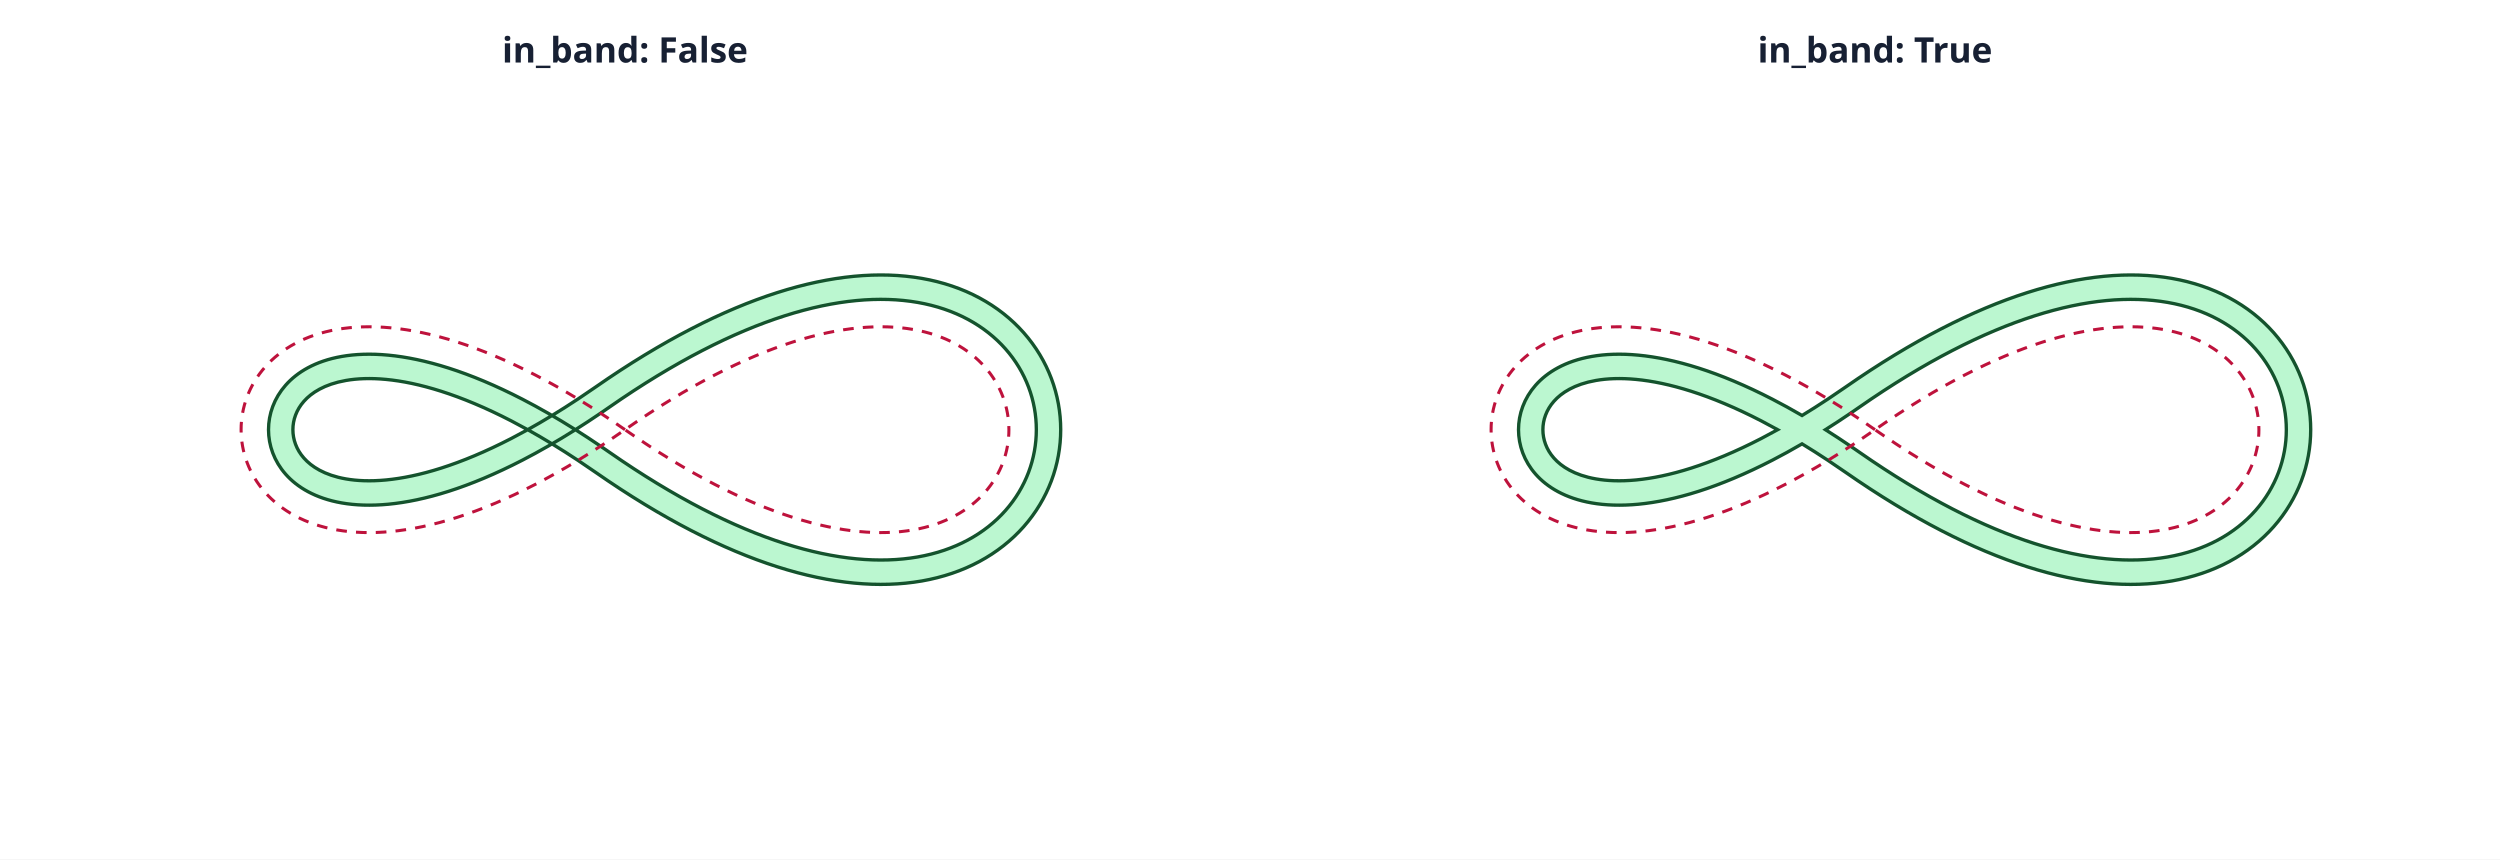
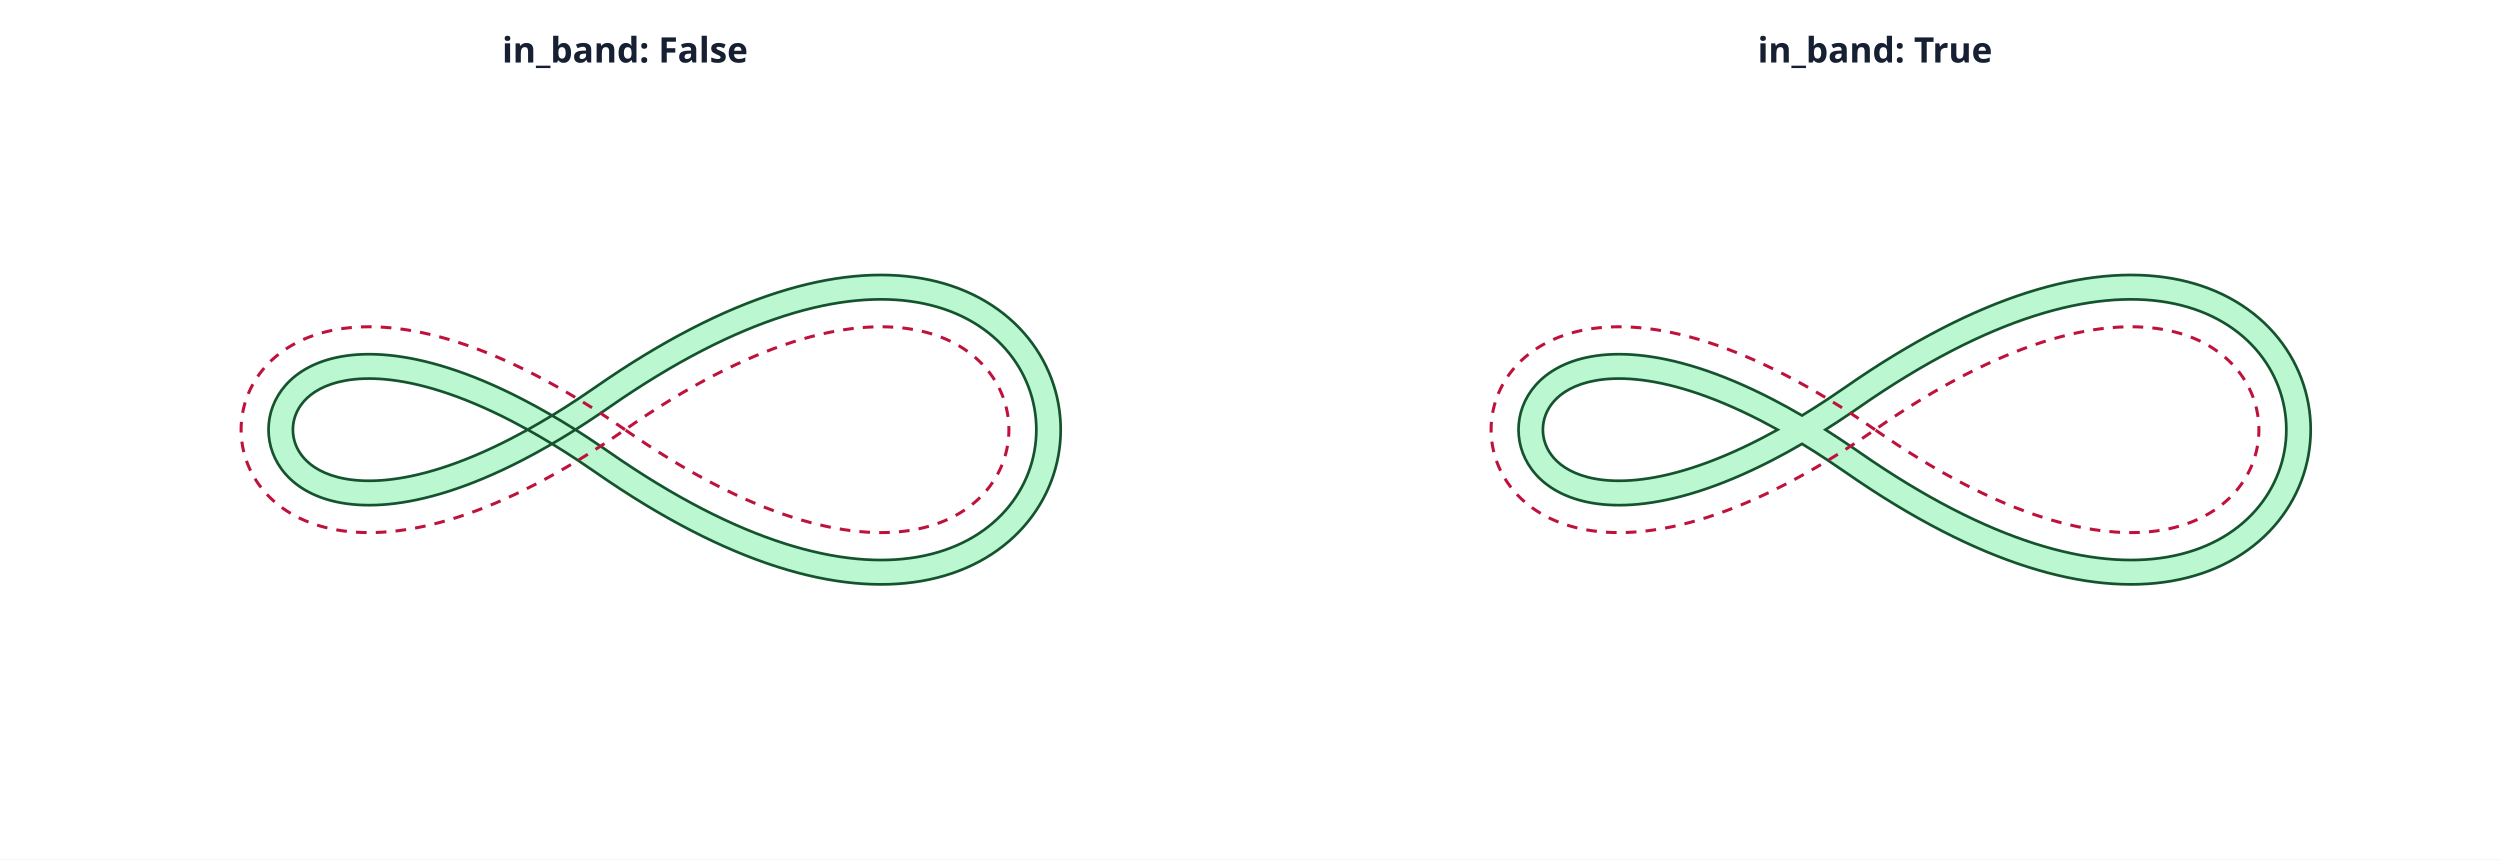
<svg xmlns="http://www.w3.org/2000/svg" width="1280" height="440" viewBox="0 0 1280 440">
  <rect x="0" y="0" width="1280" height="440" fill="white" />
  <text x="320" y="32" text-anchor="middle" font-family="system-ui,sans-serif" font-size="18" font-weight="600" fill="#172033">in_band: False</text>
  <g transform="translate(320 220) scale(0.78)">
-     <path d="M -19.431 27.901 C -23.297 25.208 -27.107 22.62 -30.861 20.134 C -42.401 12.49 -53.409 5.806 -63.871 0 C -67.533 -2.032 -71.128 -3.957 -74.656 -5.778 C -91.541 -14.492 -106.876 -20.819 -120.589 -25.196 C -134.304 -29.574 -146.385 -31.998 -156.803 -32.996 C -167.227 -33.994 -175.974 -33.569 -183.168 -32.316 C -190.368 -31.063 -196.024 -28.994 -200.481 -26.601 C -204.94 -24.207 -208.247 -21.476 -210.772 -18.619 C -213.296 -15.762 -215.067 -12.737 -216.244 -9.611 C -217.421 -6.486 -218 -3.244 -218 0 S -217.421 6.486 -216.244 9.611 C -215.067 12.737 -213.296 15.762 -210.772 18.619 C -208.247 21.476 -204.94 24.207 -200.481 26.601 C -196.024 28.994 -190.368 31.063 -183.168 32.316 C -175.974 33.569 -167.227 33.994 -156.803 32.996 C -146.385 31.998 -134.304 29.574 -120.589 25.196 C -106.876 20.819 -91.541 14.492 -74.656 5.778 C -71.128 3.957 -67.533 2.032 -63.871 0 C -53.409 -5.806 -42.401 -12.49 -30.861 -20.134 C -27.107 -22.62 -23.297 -25.208 -19.431 -27.901 C 2.659 -43.285 23.604 -55.952 43.469 -66.205 C 63.334 -76.457 82.124 -84.298 99.911 -89.976 C 117.696 -95.653 134.49 -99.17 150.322 -100.686 C 166.148 -102.201 181.026 -101.712 194.832 -99.309 C 208.632 -96.906 221.351 -92.577 232.644 -86.514 C 243.935 -80.453 253.753 -72.672 261.728 -63.646 C 269.704 -54.621 275.808 -44.392 279.881 -33.578 C 283.954 -22.764 286 -11.381 286 0 S 283.954 22.764 279.881 33.578 C 275.808 44.392 269.704 54.621 261.728 63.646 C 253.753 72.672 243.935 80.453 232.644 86.514 C 221.351 92.577 208.632 96.906 194.832 99.309 C 181.026 101.712 166.148 102.201 150.322 100.686 C 134.49 99.17 117.696 95.653 99.911 89.976 C 82.124 84.298 63.334 76.457 43.469 66.205 C 23.604 55.952 2.659 43.285 -19.431 27.901 Z M -10.287 14.771 C 11.29 29.798 31.643 42.096 50.807 51.987 C 69.971 61.877 87.948 69.362 104.777 74.734 C 121.604 80.105 137.289 83.365 151.847 84.759 C 166.402 86.153 179.837 85.679 192.087 83.546 C 204.335 81.413 215.392 77.616 225.076 72.417 C 234.759 67.219 243.045 60.626 249.739 53.052 C 256.431 45.477 261.516 36.944 264.907 27.939 C 268.299 18.934 270 9.466 270 0 S 268.299 -18.934 264.907 -27.939 C 261.516 -36.944 256.431 -45.477 249.739 -53.052 C 243.045 -60.626 234.759 -67.219 225.076 -72.417 C 215.392 -77.616 204.335 -81.413 192.087 -83.546 C 179.837 -85.679 166.402 -86.153 151.847 -84.759 C 137.289 -83.365 121.604 -80.105 104.777 -74.734 C 87.948 -69.362 69.971 -61.877 50.807 -51.987 C 31.643 -42.096 11.29 -29.798 -10.287 -14.771 C -12.218 -13.426 -14.136 -12.106 -16.042 -10.81 C -21.647 -6.999 -27.144 -3.398 -32.532 0 C -44.687 7.666 -56.285 14.302 -67.318 19.996 C -84.904 29.072 -101.052 35.755 -115.723 40.438 C -130.396 45.122 -143.586 47.803 -155.278 48.923 C -166.973 50.043 -177.163 49.603 -185.913 48.079 C -194.665 46.555 -201.983 43.954 -208.049 40.698 C -214.116 37.442 -218.955 33.522 -222.761 29.214 C -226.569 24.905 -229.359 20.185 -231.218 15.25 C -233.076 10.316 -234 5.159 -234 0 S -233.076 -10.316 -231.218 -15.25 C -229.359 -20.185 -226.569 -24.905 -222.761 -29.214 C -218.955 -33.522 -214.116 -37.442 -208.049 -40.698 C -201.983 -43.954 -194.665 -46.555 -185.913 -48.079 C -177.163 -49.603 -166.973 -50.043 -155.278 -48.923 C -143.586 -47.803 -130.396 -45.122 -115.723 -40.438 C -101.052 -35.755 -84.904 -29.072 -67.318 -19.996 C -56.285 -14.302 -44.687 -7.666 -32.532 0 C -27.144 3.398 -21.647 6.999 -16.042 10.81 C -14.136 12.106 -12.218 13.426 -10.287 14.771 Z" style="fill:#bbf7d0;stroke:#14532d;stroke-width:2.2" />
+     <path d="M -19.431 27.901 C -23.297 25.208 -27.107 22.62 -30.861 20.134 C -42.401 12.49 -53.409 5.806 -63.871 0 C -67.533 -2.032 -71.128 -3.957 -74.656 -5.778 C -91.541 -14.492 -106.876 -20.819 -120.589 -25.196 C -134.304 -29.574 -146.385 -31.998 -156.803 -32.996 C -167.227 -33.994 -175.974 -33.569 -183.168 -32.316 C -190.368 -31.063 -196.024 -28.994 -200.481 -26.601 C -204.94 -24.207 -208.247 -21.476 -210.772 -18.619 C -213.296 -15.762 -215.067 -12.737 -216.244 -9.611 C -217.421 -6.486 -218 -3.244 -218 0 S -217.421 6.486 -216.244 9.611 C -215.067 12.737 -213.296 15.762 -210.772 18.619 C -208.247 21.476 -204.94 24.207 -200.481 26.601 C -196.024 28.994 -190.368 31.063 -183.168 32.316 C -175.974 33.569 -167.227 33.994 -156.803 32.996 C -146.385 31.998 -134.304 29.574 -120.589 25.196 C -106.876 20.819 -91.541 14.492 -74.656 5.778 C -71.128 3.957 -67.533 2.032 -63.871 0 C -53.409 -5.806 -42.401 -12.49 -30.861 -20.134 C -27.107 -22.62 -23.297 -25.208 -19.431 -27.901 C 2.659 -43.285 23.604 -55.952 43.469 -66.205 C 63.334 -76.457 82.124 -84.298 99.911 -89.976 C 117.696 -95.653 134.49 -99.17 150.322 -100.686 C 166.148 -102.201 181.026 -101.712 194.832 -99.309 C 208.632 -96.906 221.351 -92.577 232.644 -86.514 C 243.935 -80.453 253.753 -72.672 261.728 -63.646 C 269.704 -54.621 275.808 -44.392 279.881 -33.578 C 283.954 -22.764 286 -11.381 286 0 S 283.954 22.764 279.881 33.578 C 275.808 44.392 269.704 54.621 261.728 63.646 C 253.753 72.672 243.935 80.453 232.644 86.514 C 221.351 92.577 208.632 96.906 194.832 99.309 C 181.026 101.712 166.148 102.201 150.322 100.686 C 134.49 99.17 117.696 95.653 99.911 89.976 C 82.124 84.298 63.334 76.457 43.469 66.205 C 23.604 55.952 2.659 43.285 -19.431 27.901 Z M -10.287 14.771 C 11.29 29.798 31.643 42.096 50.807 51.987 C 69.971 61.877 87.948 69.362 104.777 74.734 C 121.604 80.105 137.289 83.365 151.847 84.759 C 166.402 86.153 179.837 85.679 192.087 83.546 C 204.335 81.413 215.392 77.616 225.076 72.417 C 234.759 67.219 243.045 60.626 249.739 53.052 C 256.431 45.477 261.516 36.944 264.907 27.939 C 268.299 18.934 270 9.466 270 0 S 268.299 -18.934 264.907 -27.939 C 261.516 -36.944 256.431 -45.477 249.739 -53.052 C 243.045 -60.626 234.759 -67.219 225.076 -72.417 C 215.392 -77.616 204.335 -81.413 192.087 -83.546 C 179.837 -85.679 166.402 -86.153 151.847 -84.759 C 137.289 -83.365 121.604 -80.105 104.777 -74.734 C 87.948 -69.362 69.971 -61.877 50.807 -51.987 C 31.643 -42.096 11.29 -29.798 -10.287 -14.771 C -12.218 -13.426 -14.136 -12.106 -16.042 -10.81 C -21.647 -6.999 -27.144 -3.398 -32.532 0 C -44.687 7.666 -56.285 14.302 -67.318 19.996 C -84.904 29.072 -101.052 35.755 -115.723 40.438 C -130.396 45.122 -143.586 47.803 -155.278 48.923 C -166.973 50.043 -177.163 49.603 -185.913 48.079 C -194.665 46.555 -201.983 43.954 -208.049 40.698 C -214.116 37.442 -218.955 33.522 -222.761 29.214 C -226.569 24.905 -229.359 20.185 -231.218 15.25 C -233.076 10.316 -234 5.159 -234 0 S -233.076 -10.316 -231.218 -15.25 C -229.359 -20.185 -226.569 -24.905 -222.761 -29.214 C -218.955 -33.522 -214.116 -37.442 -208.049 -40.698 C -201.983 -43.954 -194.665 -46.555 -185.913 -48.079 C -177.163 -49.603 -166.973 -50.043 -155.278 -48.923 C -143.586 -47.803 -130.396 -45.122 -115.723 -40.438 C -101.052 -35.755 -84.904 -29.072 -67.318 -19.996 C -56.285 -14.302 -44.687 -7.666 -32.532 0 C -27.144 3.398 -21.647 6.999 -16.042 10.81 C -14.136 12.106 -12.218 13.426 -10.287 14.771 Z" style="fill:#bbf7d0;stroke:#14532d;stroke-width:1.782" />
  </g>
  <g transform="translate(320 220) scale(0.78)">
    <path d="M 0 0 C -336 -234 -336 234 0 0 S 336 234 0 0 Z" style="fill:none;stroke:#be123c;stroke-width:2;stroke-dasharray:7 6" />
  </g>
  <text x="960" y="32" text-anchor="middle" font-family="system-ui,sans-serif" font-size="18" font-weight="600" fill="#172033">in_band: True</text>
  <g transform="translate(960 220) scale(0.78)">
-     <path d="M 43.469 66.205 C 23.604 55.952 2.659 43.285 -19.431 27.901 C -23.297 25.208 -27.107 22.62 -30.861 20.134 C -36.669 16.287 -42.342 12.683 -47.879 9.311 C -54.542 13.191 -61.022 16.746 -67.318 19.996 C -84.904 29.072 -101.052 35.755 -115.723 40.438 C -130.396 45.122 -143.586 47.803 -155.278 48.923 C -166.973 50.043 -177.163 49.603 -185.913 48.079 C -194.665 46.555 -201.983 43.954 -208.049 40.698 C -214.116 37.442 -218.955 33.522 -222.761 29.214 C -226.569 24.905 -229.359 20.185 -231.218 15.25 C -233.076 10.316 -234 5.159 -234 0 S -233.076 -10.316 -231.218 -15.25 C -229.359 -20.185 -226.569 -24.905 -222.761 -29.214 C -218.955 -33.522 -214.116 -37.442 -208.049 -40.698 C -201.983 -43.954 -194.665 -46.555 -185.913 -48.079 C -177.163 -49.603 -166.973 -50.043 -155.278 -48.923 C -143.586 -47.803 -130.396 -45.122 -115.723 -40.438 C -101.052 -35.755 -84.904 -29.072 -67.318 -19.996 C -61.022 -16.746 -54.542 -13.191 -47.879 -9.311 C -42.342 -12.683 -36.669 -16.287 -30.861 -20.134 C -27.107 -22.62 -23.297 -25.208 -19.431 -27.901 C 2.659 -43.285 23.604 -55.952 43.469 -66.205 C 63.334 -76.457 82.124 -84.298 99.911 -89.976 C 117.696 -95.653 134.49 -99.17 150.322 -100.686 C 166.148 -102.201 181.026 -101.712 194.832 -99.309 C 208.632 -96.906 221.351 -92.577 232.644 -86.514 C 243.935 -80.453 253.753 -72.672 261.728 -63.646 C 269.704 -54.621 275.808 -44.392 279.881 -33.578 C 283.954 -22.764 286 -11.381 286 0 S 283.954 22.764 279.881 33.578 C 275.808 44.392 269.704 54.621 261.728 63.646 C 253.753 72.672 243.935 80.453 232.644 86.514 C 221.351 92.577 208.632 96.906 194.832 99.309 C 181.026 101.712 166.148 102.201 150.322 100.686 C 134.49 99.17 117.696 95.653 99.911 89.976 C 82.124 84.298 63.334 76.457 43.469 66.205 Z M -10.287 14.771 C 11.29 29.798 31.643 42.096 50.807 51.987 C 69.971 61.877 87.948 69.362 104.777 74.734 C 121.604 80.105 137.289 83.365 151.847 84.759 C 166.402 86.153 179.837 85.679 192.087 83.546 C 204.335 81.413 215.392 77.616 225.076 72.417 C 234.759 67.219 243.045 60.626 249.739 53.052 C 256.431 45.477 261.516 36.944 264.907 27.939 C 268.299 18.934 270 9.466 270 0 S 268.299 -18.934 264.907 -27.939 C 261.516 -36.944 256.431 -45.477 249.739 -53.052 C 243.045 -60.626 234.759 -67.219 225.076 -72.417 C 215.392 -77.616 204.335 -81.413 192.087 -83.546 C 179.837 -85.679 166.402 -86.153 151.847 -84.759 C 137.289 -83.365 121.604 -80.105 104.777 -74.734 C 87.948 -69.362 69.971 -61.877 50.807 -51.987 C 31.643 -42.096 11.29 -29.798 -10.287 -14.771 C -12.218 -13.426 -14.136 -12.106 -16.042 -10.81 C -21.647 -6.999 -27.144 -3.398 -32.532 0 C -27.144 3.398 -21.647 6.999 -16.042 10.81 C -14.136 12.106 -12.218 13.426 -10.287 14.771 Z M -74.656 -5.778 C -91.541 -14.492 -106.876 -20.819 -120.589 -25.196 C -134.304 -29.574 -146.385 -31.998 -156.803 -32.996 C -167.227 -33.994 -175.974 -33.569 -183.168 -32.316 C -190.368 -31.063 -196.024 -28.994 -200.481 -26.601 C -204.94 -24.207 -208.247 -21.476 -210.772 -18.619 C -213.296 -15.762 -215.067 -12.737 -216.244 -9.611 C -217.421 -6.486 -218 -3.244 -218 0 S -217.421 6.486 -216.244 9.611 C -215.067 12.737 -213.296 15.762 -210.772 18.619 C -208.247 21.476 -204.94 24.207 -200.481 26.601 C -196.024 28.994 -190.368 31.063 -183.168 32.316 C -175.974 33.569 -167.227 33.994 -156.803 32.996 C -146.385 31.998 -134.304 29.574 -120.589 25.196 C -106.876 20.819 -91.541 14.492 -74.656 5.778 C -71.128 3.957 -67.533 2.032 -63.871 0 C -67.533 -2.032 -71.128 -3.957 -74.656 -5.778 Z" style="fill:#bbf7d0;stroke:#14532d;stroke-width:2.2" />
+     <path d="M 43.469 66.205 C 23.604 55.952 2.659 43.285 -19.431 27.901 C -23.297 25.208 -27.107 22.62 -30.861 20.134 C -36.669 16.287 -42.342 12.683 -47.879 9.311 C -54.542 13.191 -61.022 16.746 -67.318 19.996 C -84.904 29.072 -101.052 35.755 -115.723 40.438 C -130.396 45.122 -143.586 47.803 -155.278 48.923 C -166.973 50.043 -177.163 49.603 -185.913 48.079 C -194.665 46.555 -201.983 43.954 -208.049 40.698 C -214.116 37.442 -218.955 33.522 -222.761 29.214 C -226.569 24.905 -229.359 20.185 -231.218 15.25 C -233.076 10.316 -234 5.159 -234 0 S -233.076 -10.316 -231.218 -15.25 C -229.359 -20.185 -226.569 -24.905 -222.761 -29.214 C -218.955 -33.522 -214.116 -37.442 -208.049 -40.698 C -201.983 -43.954 -194.665 -46.555 -185.913 -48.079 C -177.163 -49.603 -166.973 -50.043 -155.278 -48.923 C -143.586 -47.803 -130.396 -45.122 -115.723 -40.438 C -101.052 -35.755 -84.904 -29.072 -67.318 -19.996 C -61.022 -16.746 -54.542 -13.191 -47.879 -9.311 C -42.342 -12.683 -36.669 -16.287 -30.861 -20.134 C -27.107 -22.62 -23.297 -25.208 -19.431 -27.901 C 2.659 -43.285 23.604 -55.952 43.469 -66.205 C 63.334 -76.457 82.124 -84.298 99.911 -89.976 C 117.696 -95.653 134.49 -99.17 150.322 -100.686 C 166.148 -102.201 181.026 -101.712 194.832 -99.309 C 208.632 -96.906 221.351 -92.577 232.644 -86.514 C 243.935 -80.453 253.753 -72.672 261.728 -63.646 C 269.704 -54.621 275.808 -44.392 279.881 -33.578 C 283.954 -22.764 286 -11.381 286 0 S 283.954 22.764 279.881 33.578 C 275.808 44.392 269.704 54.621 261.728 63.646 C 253.753 72.672 243.935 80.453 232.644 86.514 C 221.351 92.577 208.632 96.906 194.832 99.309 C 181.026 101.712 166.148 102.201 150.322 100.686 C 134.49 99.17 117.696 95.653 99.911 89.976 C 82.124 84.298 63.334 76.457 43.469 66.205 Z M -10.287 14.771 C 11.29 29.798 31.643 42.096 50.807 51.987 C 69.971 61.877 87.948 69.362 104.777 74.734 C 121.604 80.105 137.289 83.365 151.847 84.759 C 166.402 86.153 179.837 85.679 192.087 83.546 C 204.335 81.413 215.392 77.616 225.076 72.417 C 234.759 67.219 243.045 60.626 249.739 53.052 C 256.431 45.477 261.516 36.944 264.907 27.939 C 268.299 18.934 270 9.466 270 0 S 268.299 -18.934 264.907 -27.939 C 261.516 -36.944 256.431 -45.477 249.739 -53.052 C 243.045 -60.626 234.759 -67.219 225.076 -72.417 C 215.392 -77.616 204.335 -81.413 192.087 -83.546 C 179.837 -85.679 166.402 -86.153 151.847 -84.759 C 137.289 -83.365 121.604 -80.105 104.777 -74.734 C 87.948 -69.362 69.971 -61.877 50.807 -51.987 C 31.643 -42.096 11.29 -29.798 -10.287 -14.771 C -12.218 -13.426 -14.136 -12.106 -16.042 -10.81 C -21.647 -6.999 -27.144 -3.398 -32.532 0 C -27.144 3.398 -21.647 6.999 -16.042 10.81 C -14.136 12.106 -12.218 13.426 -10.287 14.771 Z M -74.656 -5.778 C -91.541 -14.492 -106.876 -20.819 -120.589 -25.196 C -134.304 -29.574 -146.385 -31.998 -156.803 -32.996 C -167.227 -33.994 -175.974 -33.569 -183.168 -32.316 C -190.368 -31.063 -196.024 -28.994 -200.481 -26.601 C -204.94 -24.207 -208.247 -21.476 -210.772 -18.619 C -213.296 -15.762 -215.067 -12.737 -216.244 -9.611 C -217.421 -6.486 -218 -3.244 -218 0 S -217.421 6.486 -216.244 9.611 C -215.067 12.737 -213.296 15.762 -210.772 18.619 C -208.247 21.476 -204.94 24.207 -200.481 26.601 C -196.024 28.994 -190.368 31.063 -183.168 32.316 C -175.974 33.569 -167.227 33.994 -156.803 32.996 C -146.385 31.998 -134.304 29.574 -120.589 25.196 C -106.876 20.819 -91.541 14.492 -74.656 5.778 C -71.128 3.957 -67.533 2.032 -63.871 0 C -67.533 -2.032 -71.128 -3.957 -74.656 -5.778 Z" style="fill:#bbf7d0;stroke:#14532d;stroke-width:1.782" />
  </g>
  <g transform="translate(960 220) scale(0.78)">
    <path d="M 0 0 C -336 -234 -336 234 0 0 S 336 234 0 0 Z" style="fill:none;stroke:#be123c;stroke-width:2;stroke-dasharray:7 6" />
  </g>
</svg>
